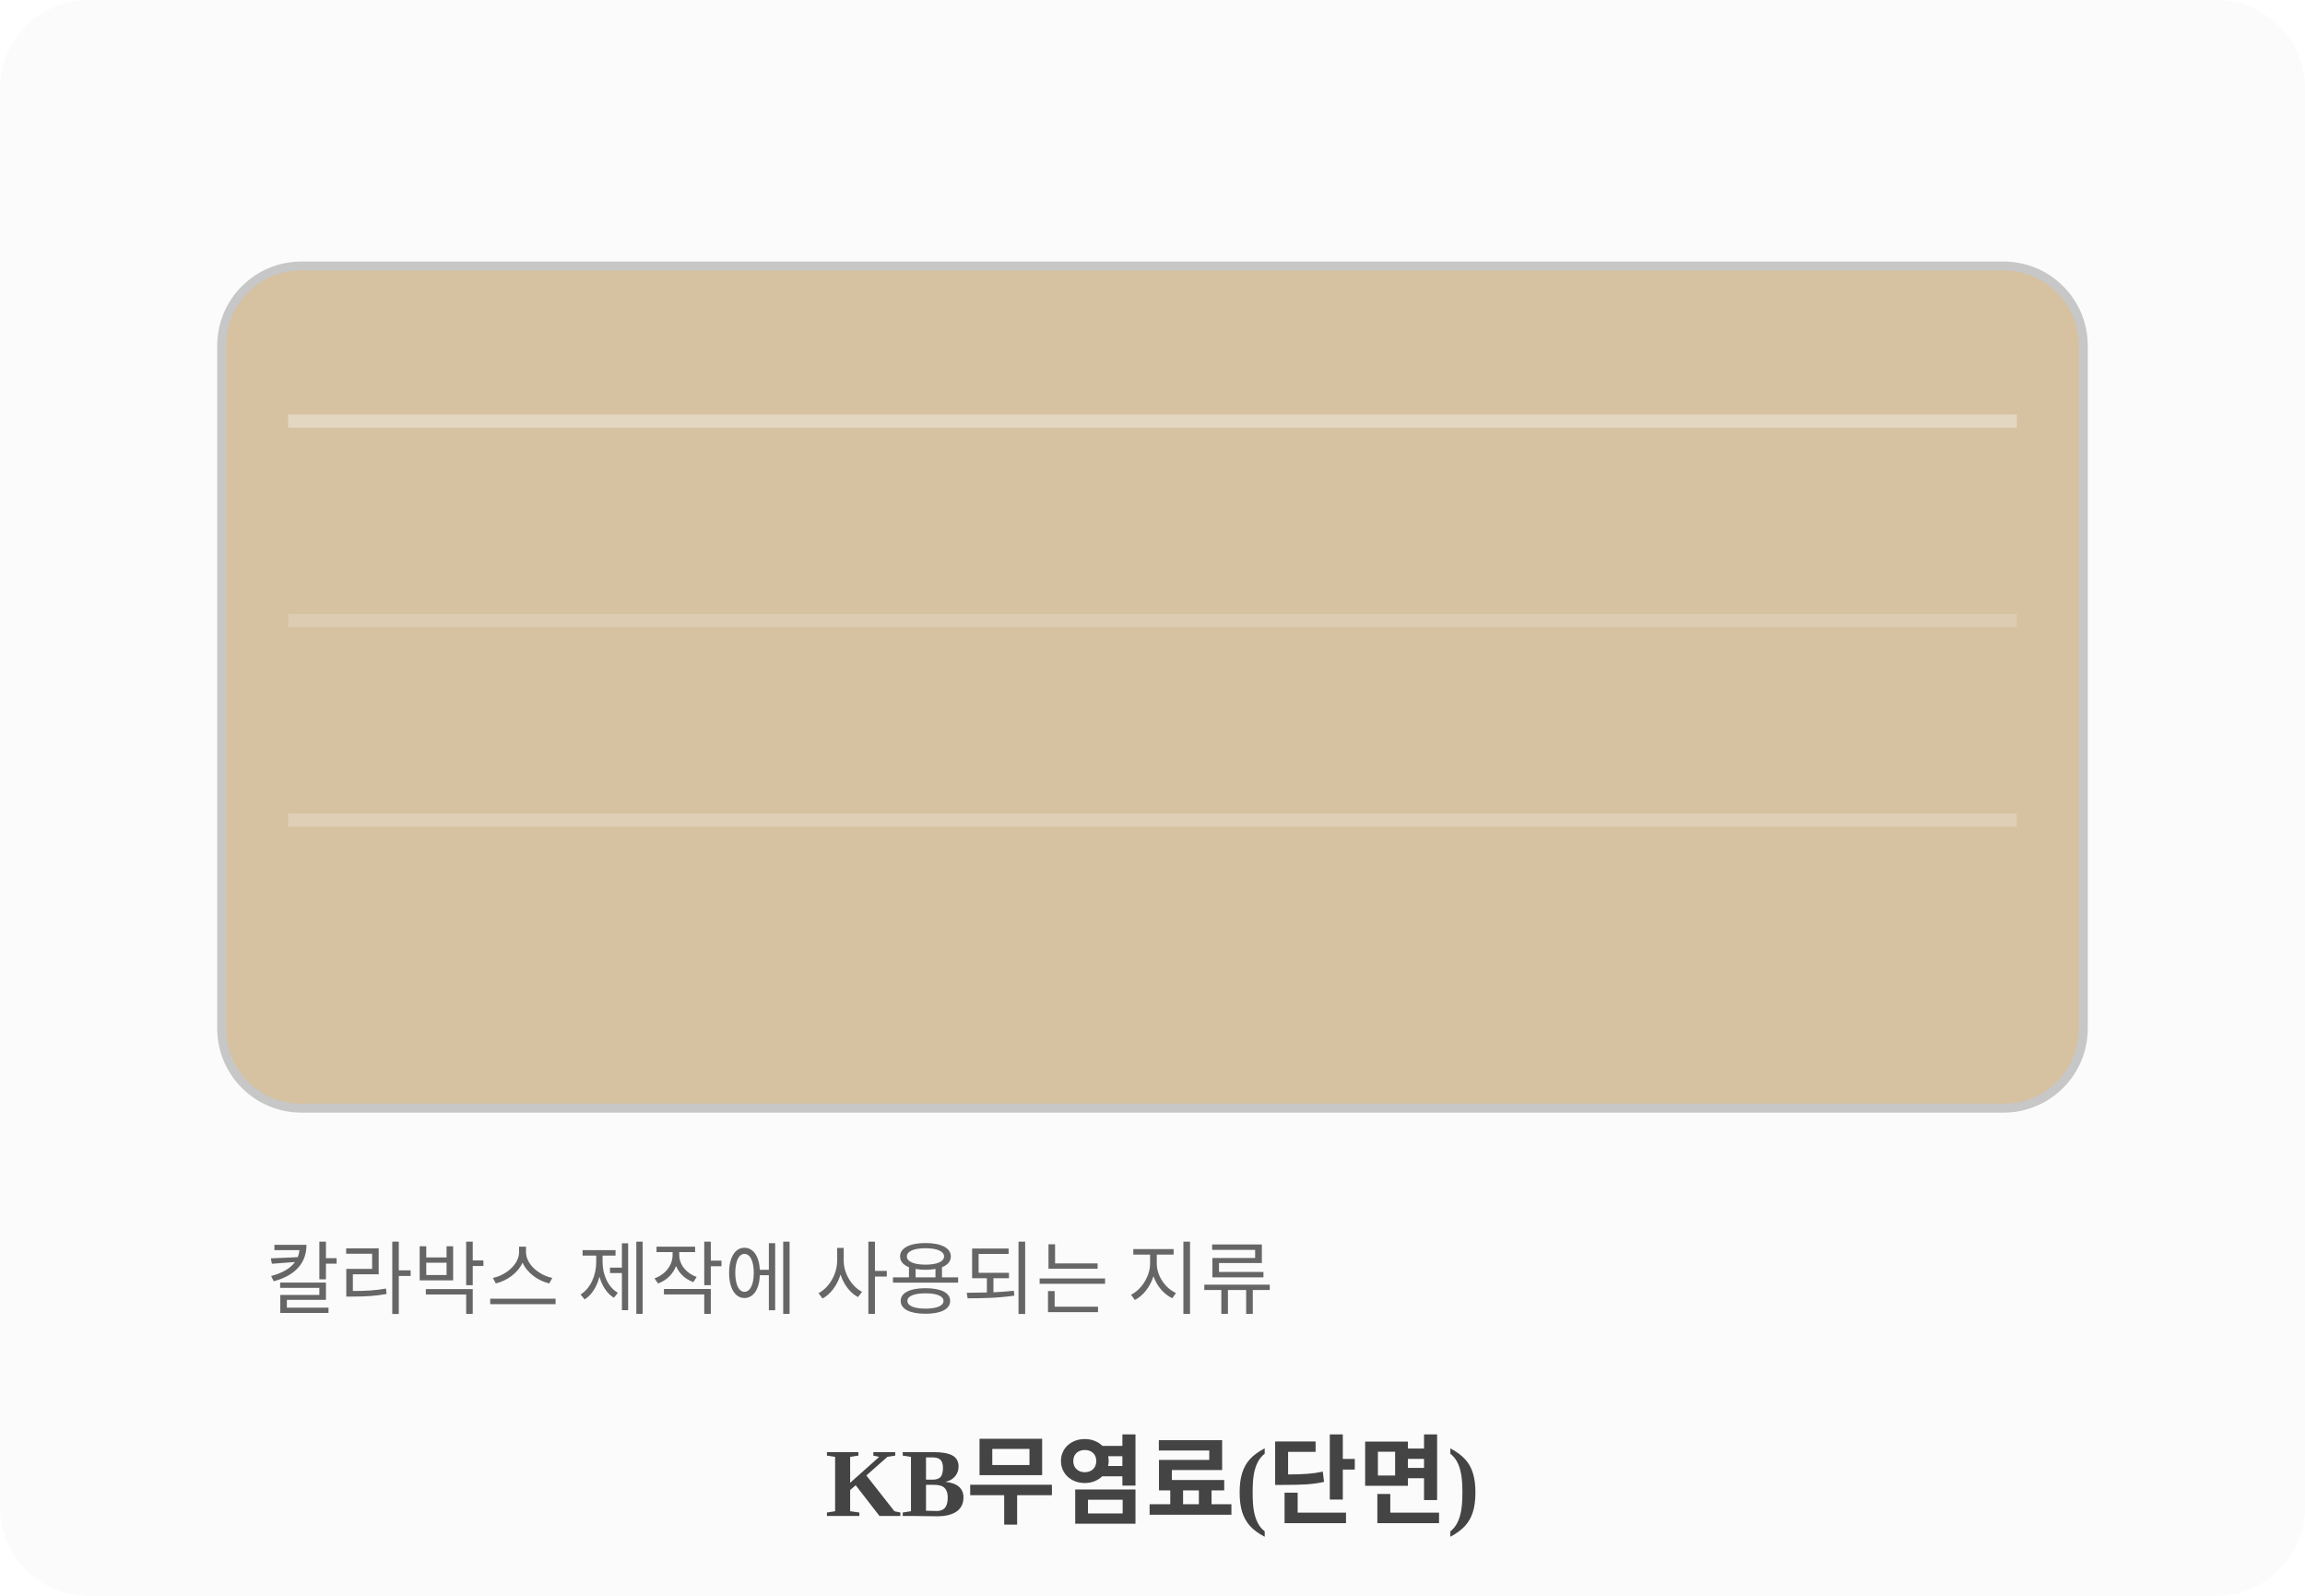
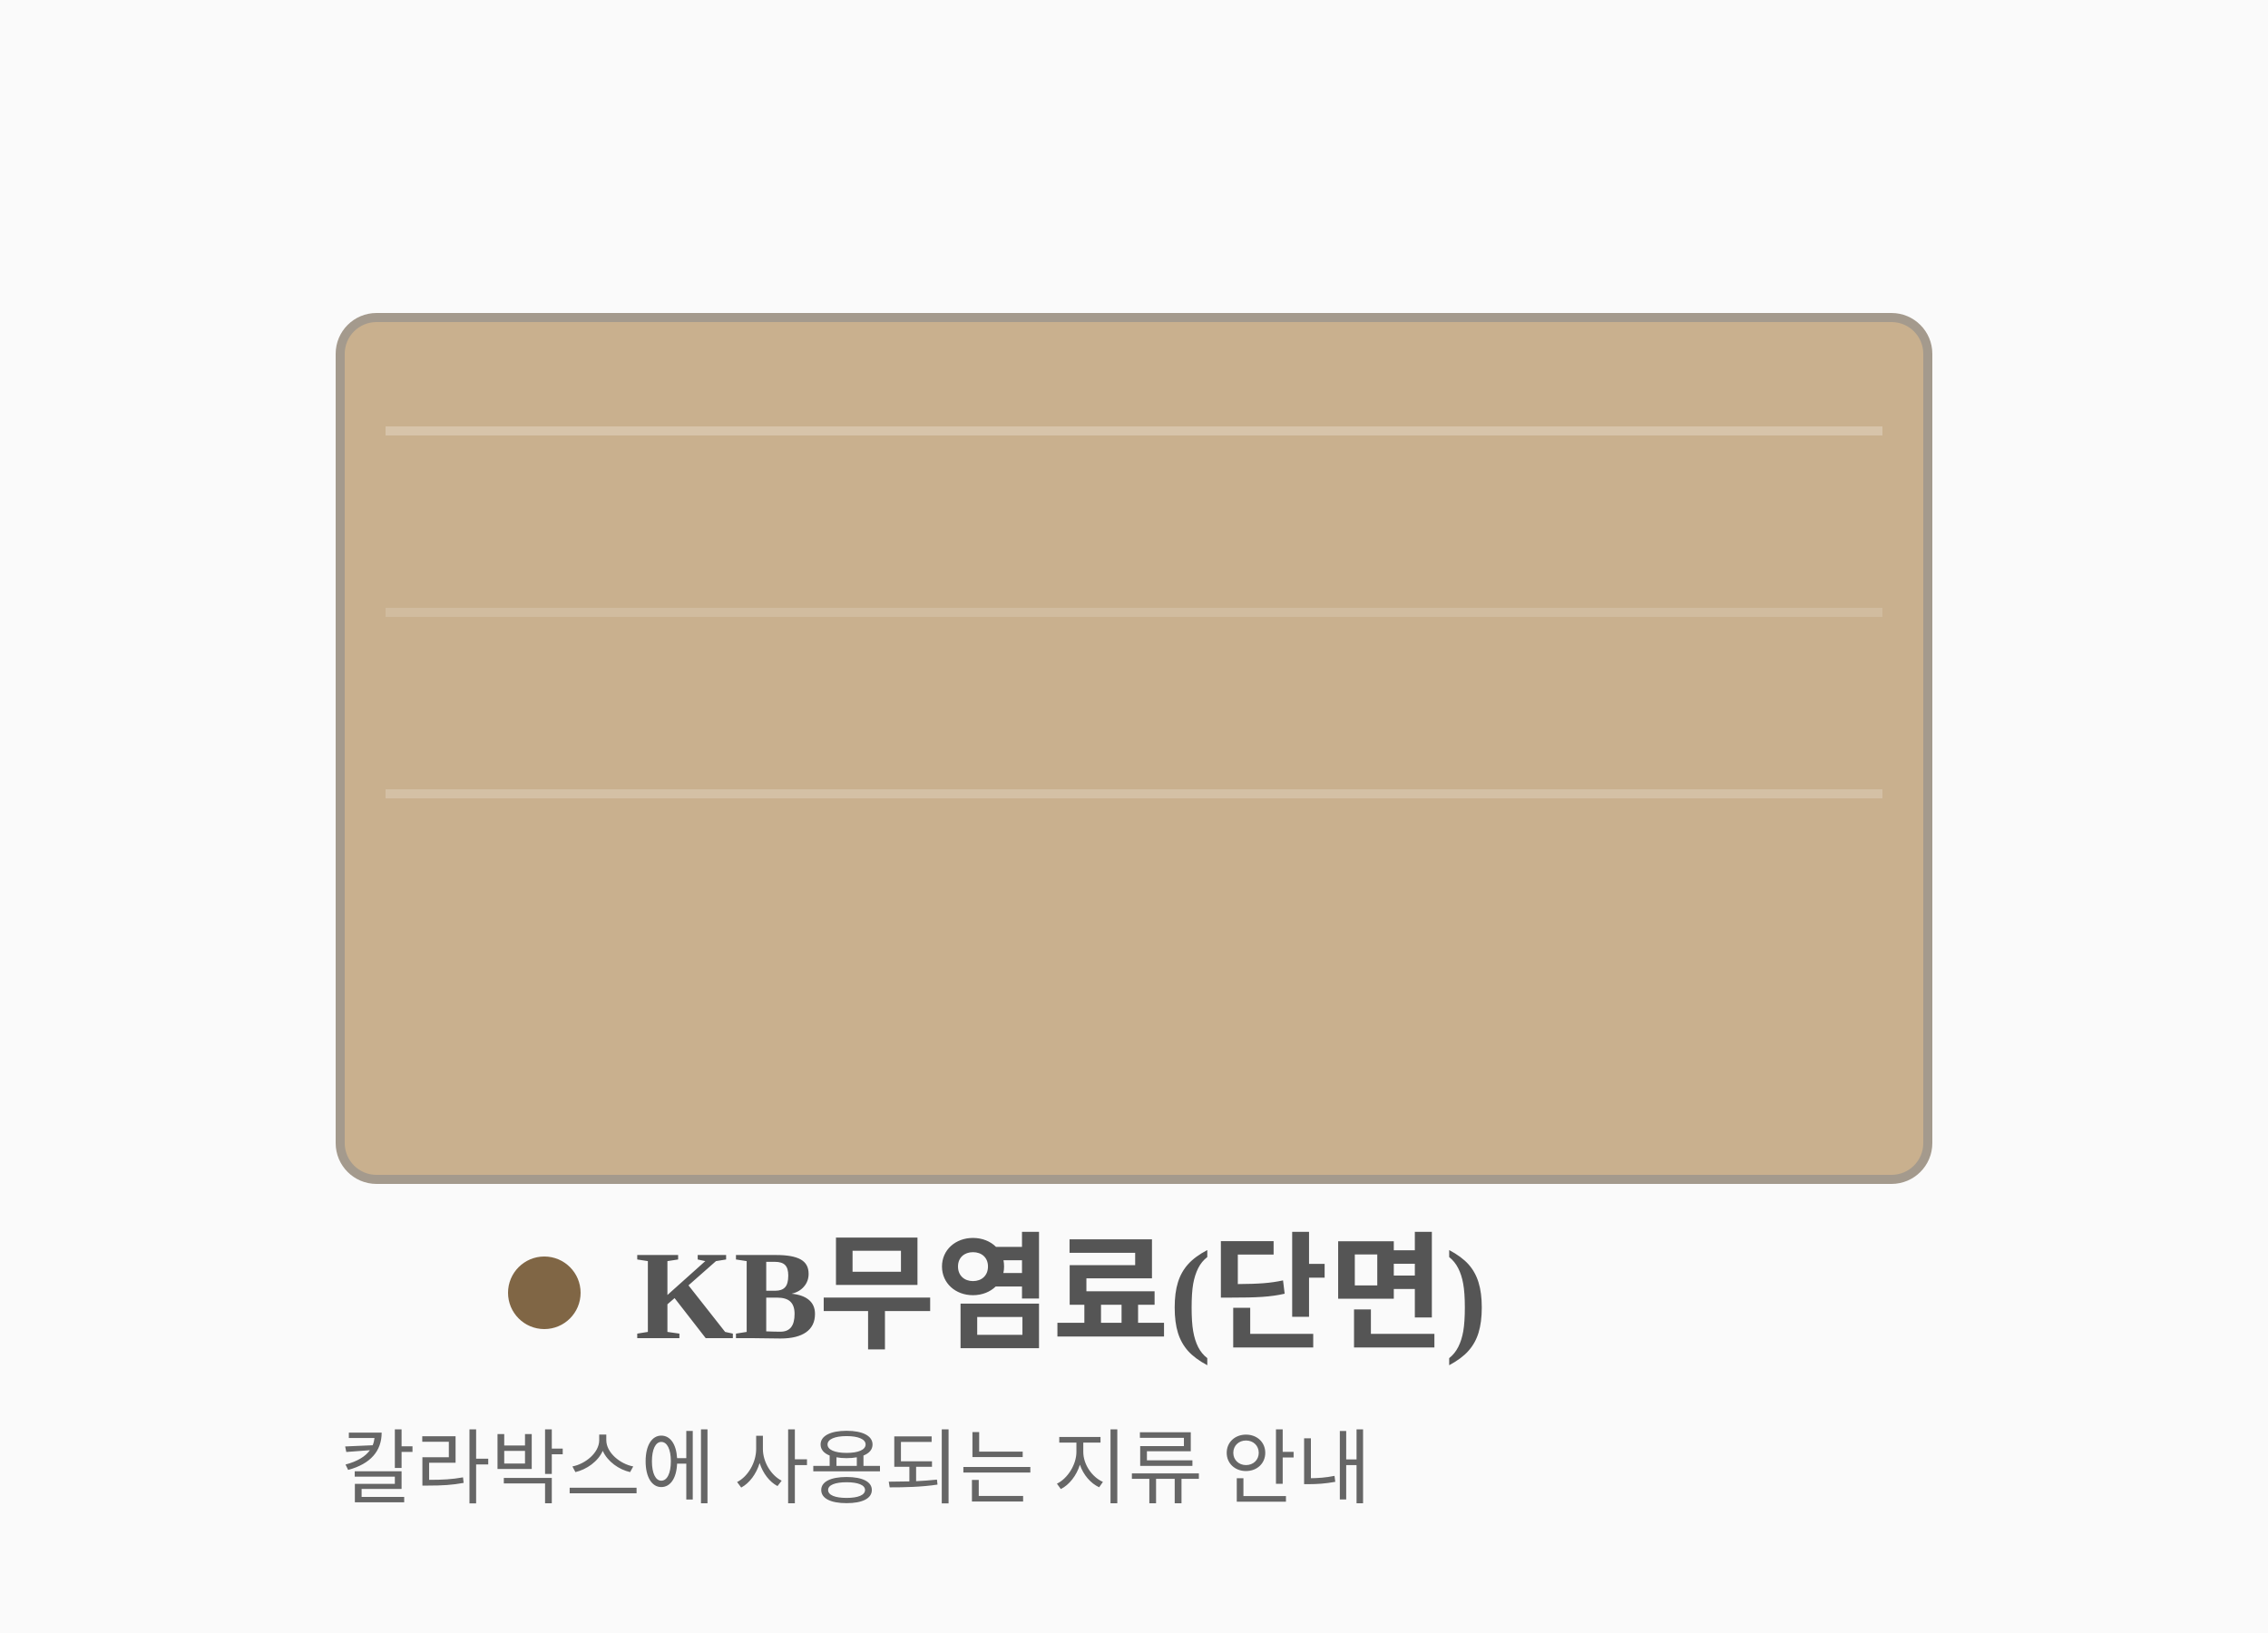
- <svg xmlns="http://www.w3.org/2000/svg" width="520" height="360" viewBox="0 0 520 360">
-   <rect width="520" height="360" rx="20" fill="#fbfbfb" />
-   <rect x="50" y="60" width="420" height="190" rx="18" fill="#d6c1a1" stroke="#c7c7c7" stroke-width="2" />
-   <path d="M65 95 H455" stroke="rgba(255,255,255,.35)" stroke-width="3" />
-   <path d="M65 140 H455" stroke="rgba(255,255,255,.18)" stroke-width="3" />
-   <path d="M65 185 H455" stroke="rgba(255,255,255,.22)" stroke-width="3" />
-   <text x="60" y="295" font-size="18" fill="#666">칼라박스 제작에 사용되는 지류</text>
-   <text x="260.0" y="342" text-anchor="middle" font-size="22" font-weight="800" fill="#444">KB무염료(단면)</text>
+ <svg xmlns="http://www.w3.org/2000/svg" width="500" height="360" viewBox="0 0 500 360">
+   <rect width="500" height="360" fill="#fafafa" />
+   <rect x="75" y="70" width="350" height="190" rx="8" fill="#c9b08e" stroke="#a49a8d" stroke-width="2" />
+   <path d="M85 95 H415" stroke="rgba(255,255,255,.25)" stroke-width="2" />
+   <path d="M85 135 H415" stroke="rgba(255,255,255,.15)" stroke-width="2" />
+   <path d="M85 175 H415" stroke="rgba(255,255,255,.2)" stroke-width="2" />
+   <circle cx="120" cy="285" r="8" fill="#806645" />
+   <text x="140" y="295" font-size="28" font-weight="700" fill="#555">KB무염료(단면)</text>
+   <text x="75" y="330" font-size="18" fill="#666">칼라박스에 사용되는 지류 안내</text>
</svg>
